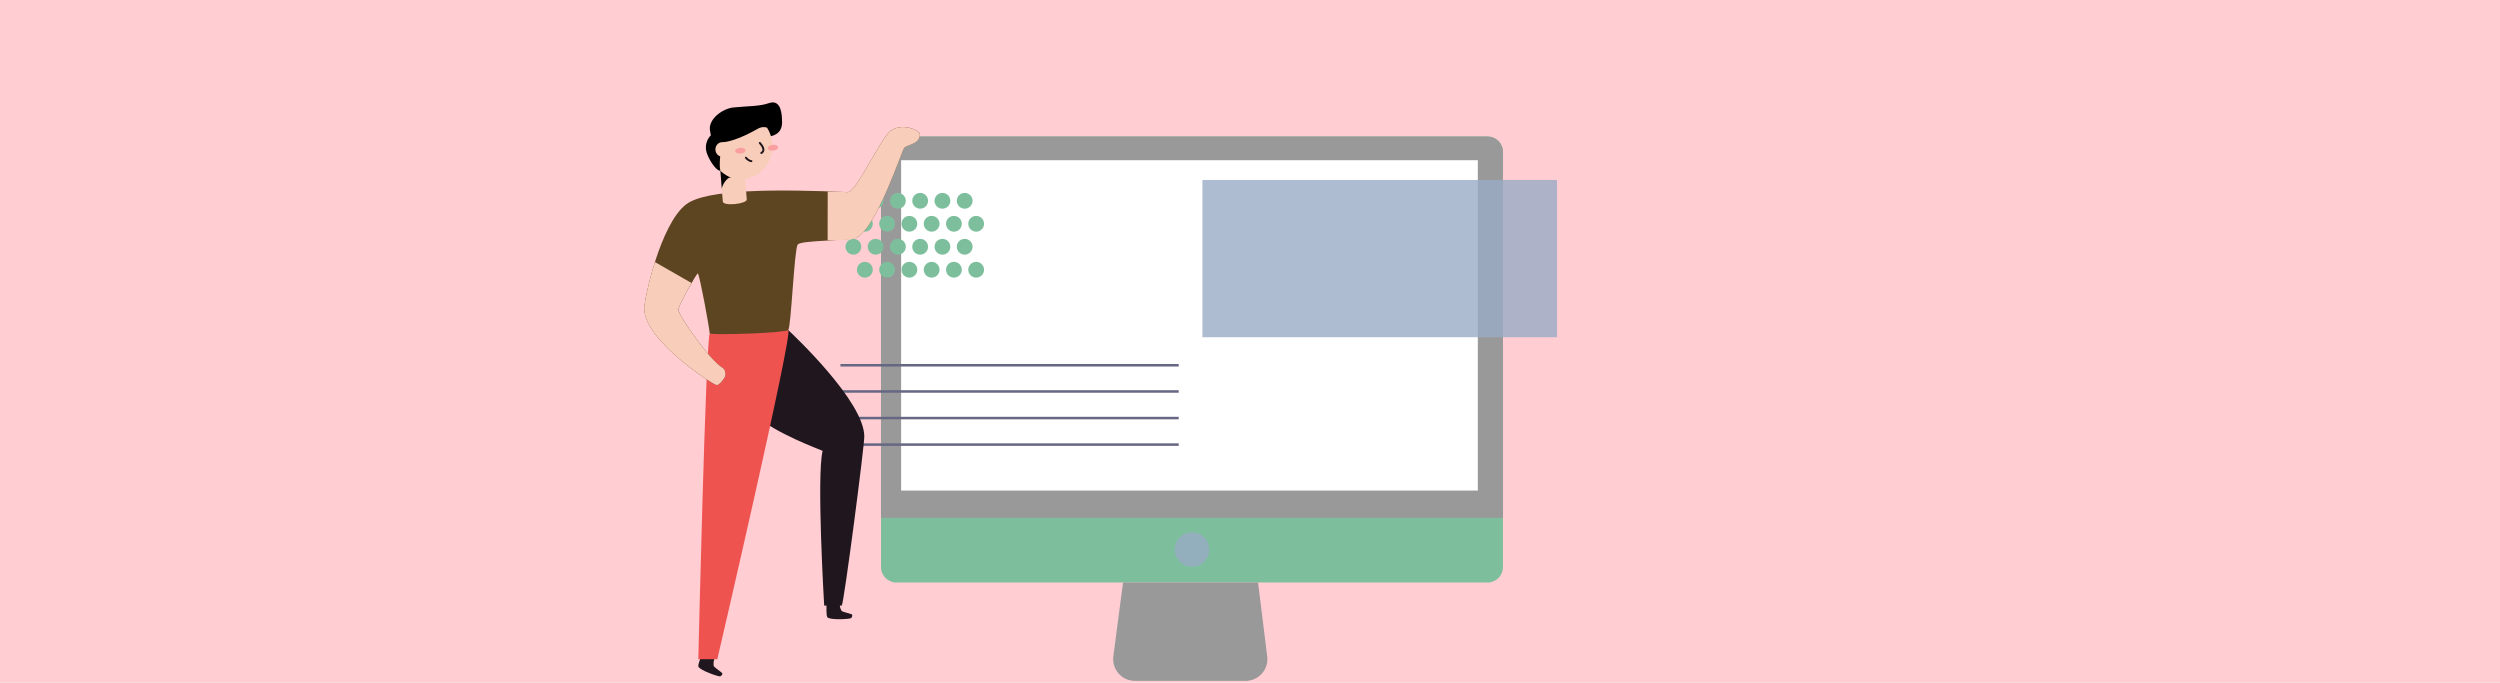
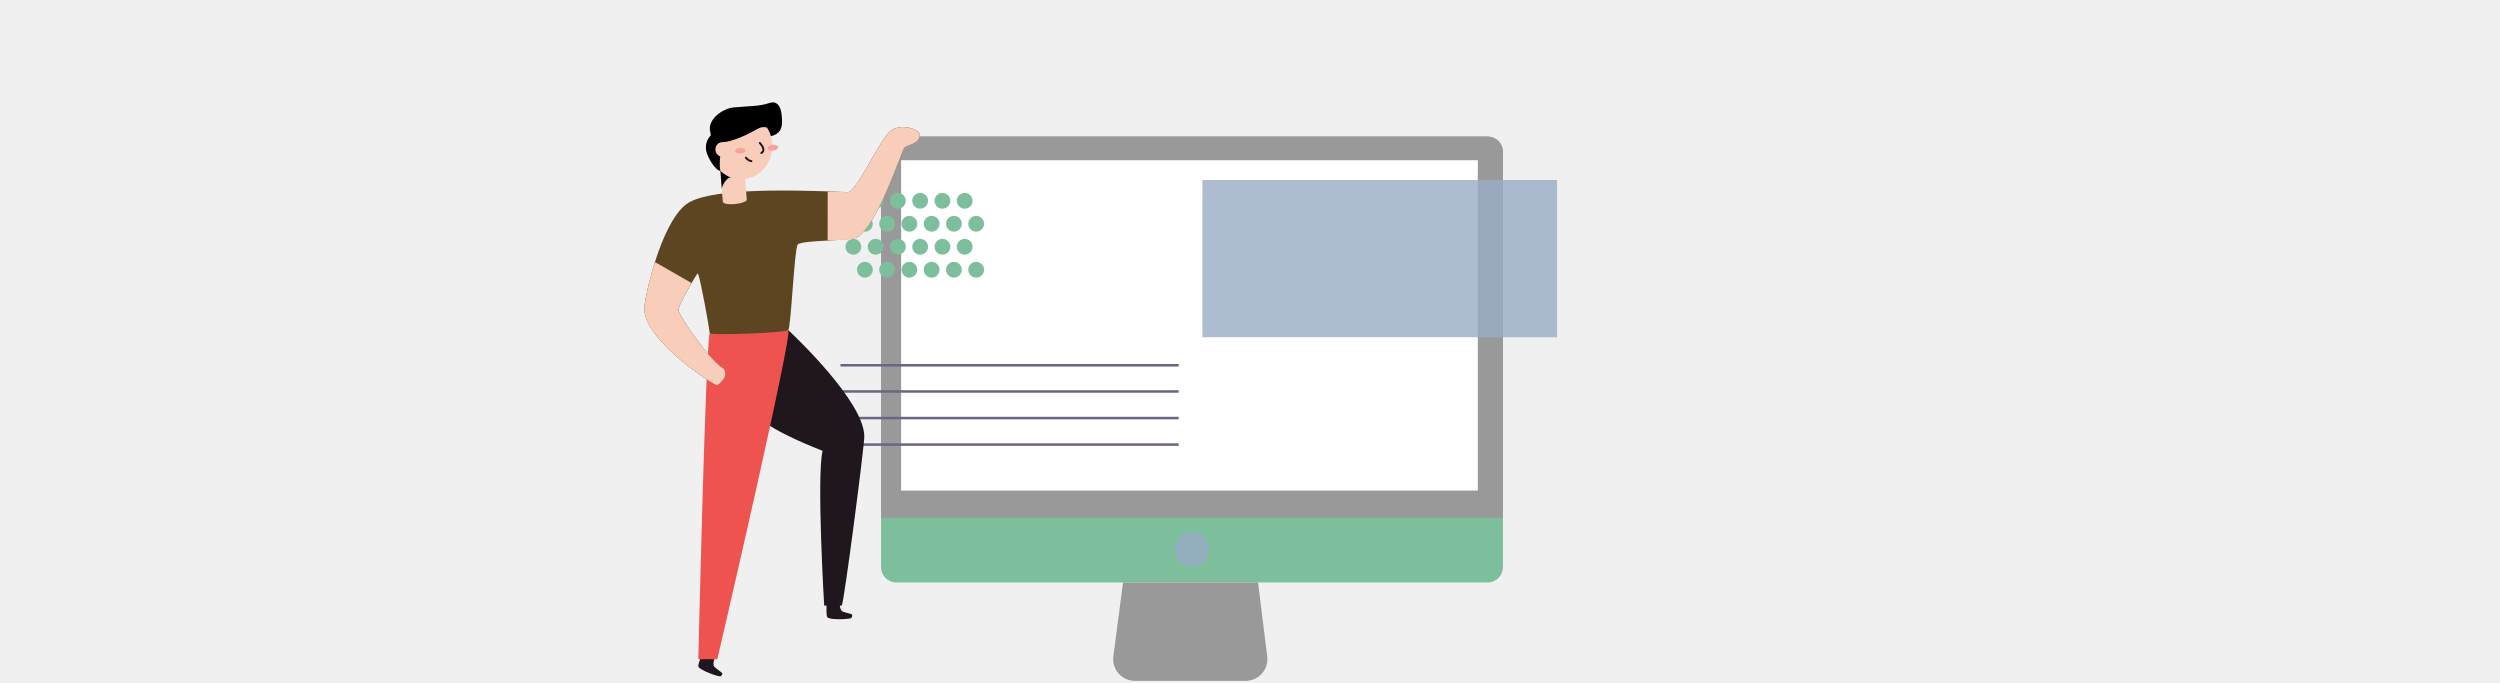
<svg xmlns="http://www.w3.org/2000/svg" width="586" height="160" viewBox="0 0 586 160" fill="none">
-   <rect width="586" height="160" fill="#FFCDD2" />
-   <g clip-path="url(#clip0_7013_221914)">
+   <g clip-path="url(#clip0_8997_281191)">
    <path d="M348.684 32H210.119C208.127 32 206.512 33.615 206.512 35.608V132.93C206.512 134.922 208.127 136.537 210.119 136.537H348.684C350.676 136.537 352.291 134.922 352.291 132.93V35.608C352.291 33.615 350.676 32 348.684 32Z" fill="#7DBF9D" />
    <path d="M210.119 32H348.684C349.641 32 350.558 32.38 351.235 33.057C351.911 33.733 352.291 34.651 352.291 35.608V121.387H206.512V35.608C206.512 34.651 206.892 33.733 207.568 33.057C208.245 32.38 209.162 32 210.119 32Z" fill="#999999" />
    <path d="M346.399 37.555H211.225V114.99H346.399V37.555Z" fill="white" />
    <path d="M291.975 159.599H266.026C265.3 159.599 264.582 159.444 263.92 159.144C263.259 158.845 262.669 158.407 262.19 157.861C261.711 157.315 261.355 156.674 261.144 155.979C260.933 155.284 260.873 154.552 260.967 153.832L263.24 136.537H294.887L297.039 153.876C297.126 154.593 297.061 155.32 296.847 156.01C296.633 156.7 296.274 157.337 295.796 157.878C295.317 158.419 294.729 158.852 294.07 159.149C293.412 159.446 292.697 159.599 291.975 159.599Z" fill="#999999" />
    <path opacity="0.8" d="M279.401 132.834C281.633 132.834 283.441 131.025 283.441 128.794C283.441 126.563 281.633 124.754 279.401 124.754C277.17 124.754 275.361 126.563 275.361 128.794C275.361 131.025 277.17 132.834 279.401 132.834Z" fill="#99ABC5" />
    <path opacity="0.8" d="M365 42.184H281.842V79.049H365V42.184Z" fill="#99ABC5" />
    <path d="M197 85.615H276.287" stroke="#666883" stroke-width="0.593" stroke-miterlimit="10" />
    <path d="M197 91.76H276.287" stroke="#666883" stroke-width="0.593" stroke-miterlimit="10" />
    <path d="M197 97.988H276.287" stroke="#666883" stroke-width="0.593" stroke-miterlimit="10" />
    <path d="M197 104.217H276.287" stroke="#666883" stroke-width="0.593" stroke-miterlimit="10" />
    <path d="M200.029 48.918C201.052 48.918 201.881 48.089 201.881 47.066C201.881 46.044 201.052 45.215 200.029 45.215C199.007 45.215 198.178 46.044 198.178 47.066C198.178 48.089 199.007 48.918 200.029 48.918Z" fill="#7DBF9D" />
    <path d="M205.248 48.918C206.271 48.918 207.1 48.089 207.1 47.066C207.1 46.044 206.271 45.215 205.248 45.215C204.226 45.215 203.396 46.044 203.396 47.066C203.396 48.089 204.226 48.918 205.248 48.918Z" fill="#7DBF9D" />
    <path d="M210.467 48.918C211.49 48.918 212.319 48.089 212.319 47.066C212.319 46.044 211.49 45.215 210.467 45.215C209.444 45.215 208.615 46.044 208.615 47.066C208.615 48.089 209.444 48.918 210.467 48.918Z" fill="#7DBF9D" />
    <path d="M215.686 48.918C216.708 48.918 217.537 48.089 217.537 47.066C217.537 46.044 216.708 45.215 215.686 45.215C214.663 45.215 213.834 46.044 213.834 47.066C213.834 48.089 214.663 48.918 215.686 48.918Z" fill="#7DBF9D" />
    <path d="M220.904 48.918C221.927 48.918 222.756 48.089 222.756 47.066C222.756 46.044 221.927 45.215 220.904 45.215C219.882 45.215 219.053 46.044 219.053 47.066C219.053 48.089 219.882 48.918 220.904 48.918Z" fill="#7DBF9D" />
    <path d="M226.123 48.918C227.146 48.918 227.975 48.089 227.975 47.066C227.975 46.044 227.146 45.215 226.123 45.215C225.101 45.215 224.271 46.044 224.271 47.066C224.271 48.089 225.101 48.918 226.123 48.918Z" fill="#7DBF9D" />
    <path d="M200.029 59.692C201.052 59.692 201.881 58.863 201.881 57.84C201.881 56.817 201.052 55.988 200.029 55.988C199.007 55.988 198.178 56.817 198.178 57.84C198.178 58.863 199.007 59.692 200.029 59.692Z" fill="#7DBF9D" />
    <path d="M205.248 59.692C206.271 59.692 207.1 58.863 207.1 57.84C207.1 56.817 206.271 55.988 205.248 55.988C204.226 55.988 203.396 56.817 203.396 57.84C203.396 58.863 204.226 59.692 205.248 59.692Z" fill="#7DBF9D" />
    <path d="M210.467 59.692C211.49 59.692 212.319 58.863 212.319 57.84C212.319 56.817 211.49 55.988 210.467 55.988C209.444 55.988 208.615 56.817 208.615 57.84C208.615 58.863 209.444 59.692 210.467 59.692Z" fill="#7DBF9D" />
    <path d="M215.686 59.692C216.708 59.692 217.537 58.863 217.537 57.84C217.537 56.817 216.708 55.988 215.686 55.988C214.663 55.988 213.834 56.817 213.834 57.84C213.834 58.863 214.663 59.692 215.686 59.692Z" fill="#7DBF9D" />
    <path d="M220.904 59.692C221.927 59.692 222.756 58.863 222.756 57.84C222.756 56.817 221.927 55.988 220.904 55.988C219.882 55.988 219.053 56.817 219.053 57.84C219.053 58.863 219.882 59.692 220.904 59.692Z" fill="#7DBF9D" />
    <path d="M226.123 59.692C227.146 59.692 227.975 58.863 227.975 57.84C227.975 56.817 227.146 55.988 226.123 55.988C225.101 55.988 224.271 56.817 224.271 57.84C224.271 58.863 225.101 59.692 226.123 59.692Z" fill="#7DBF9D" />
    <path d="M202.723 54.305C203.745 54.305 204.575 53.476 204.575 52.453C204.575 51.431 203.745 50.602 202.723 50.602C201.7 50.602 200.871 51.431 200.871 52.453C200.871 53.476 201.7 54.305 202.723 54.305Z" fill="#7DBF9D" />
    <path d="M207.942 54.305C208.964 54.305 209.793 53.476 209.793 52.453C209.793 51.431 208.964 50.602 207.942 50.602C206.919 50.602 206.09 51.431 206.09 52.453C206.09 53.476 206.919 54.305 207.942 54.305Z" fill="#7DBF9D" />
    <path d="M213.16 54.305C214.183 54.305 215.012 53.476 215.012 52.453C215.012 51.431 214.183 50.602 213.16 50.602C212.138 50.602 211.309 51.431 211.309 52.453C211.309 53.476 212.138 54.305 213.16 54.305Z" fill="#7DBF9D" />
    <path d="M218.379 54.305C219.402 54.305 220.231 53.476 220.231 52.453C220.231 51.431 219.402 50.602 218.379 50.602C217.356 50.602 216.527 51.431 216.527 52.453C216.527 53.476 217.356 54.305 218.379 54.305Z" fill="#7DBF9D" />
    <path d="M223.598 54.305C224.62 54.305 225.45 53.476 225.45 52.453C225.45 51.431 224.62 50.602 223.598 50.602C222.575 50.602 221.746 51.431 221.746 52.453C221.746 53.476 222.575 54.305 223.598 54.305Z" fill="#7DBF9D" />
    <path d="M228.815 54.305C229.837 54.305 230.666 53.476 230.666 52.453C230.666 51.431 229.837 50.602 228.815 50.602C227.792 50.602 226.963 51.431 226.963 52.453C226.963 53.476 227.792 54.305 228.815 54.305Z" fill="#7DBF9D" />
    <path d="M202.723 65.078C203.745 65.078 204.575 64.249 204.575 63.227C204.575 62.204 203.745 61.375 202.723 61.375C201.7 61.375 200.871 62.204 200.871 63.227C200.871 64.249 201.7 65.078 202.723 65.078Z" fill="#7DBF9D" />
    <path d="M207.942 65.078C208.964 65.078 209.793 64.249 209.793 63.227C209.793 62.204 208.964 61.375 207.942 61.375C206.919 61.375 206.09 62.204 206.09 63.227C206.09 64.249 206.919 65.078 207.942 65.078Z" fill="#7DBF9D" />
    <path d="M213.16 65.078C214.183 65.078 215.012 64.249 215.012 63.227C215.012 62.204 214.183 61.375 213.16 61.375C212.138 61.375 211.309 62.204 211.309 63.227C211.309 64.249 212.138 65.078 213.16 65.078Z" fill="#7DBF9D" />
    <path d="M218.379 65.078C219.402 65.078 220.231 64.249 220.231 63.227C220.231 62.204 219.402 61.375 218.379 61.375C217.356 61.375 216.527 62.204 216.527 63.227C216.527 64.249 217.356 65.078 218.379 65.078Z" fill="#7DBF9D" />
    <path d="M223.598 65.078C224.62 65.078 225.45 64.249 225.45 63.227C225.45 62.204 224.62 61.375 223.598 61.375C222.575 61.375 221.746 62.204 221.746 63.227C221.746 64.249 222.575 65.078 223.598 65.078Z" fill="#7DBF9D" />
    <path d="M228.815 65.078C229.837 65.078 230.666 64.249 230.666 63.227C230.666 62.204 229.837 61.375 228.815 61.375C227.792 61.375 226.963 62.204 226.963 63.227C226.963 64.249 227.792 65.078 228.815 65.078Z" fill="#7DBF9D" />
  </g>
  <path d="M164.607 153.186C164.467 153.561 163.541 155.739 163.705 156.238C164.003 157.141 168.553 158.674 168.843 158.542C169.133 158.411 169.429 157.994 169.291 157.791C169.154 157.588 167.531 156.477 167.357 156.203C167.184 155.928 167.199 154.859 167.513 154.409" fill="#1F161E" />
  <path d="M184.763 77.361C185.914 78.458 202.59 94.092 202.59 102.307C202.59 104.792 197.846 141.213 197.312 141.954H193.19C193.19 141.954 191.376 111.61 192.82 105.681C191.749 105.201 181.932 101.583 177.577 97.704C173.221 93.826 176.337 78.903 184.763 77.361Z" fill="#1F161E" />
  <path d="M184.761 77.361C186.058 77.603 168.137 154.516 168.137 154.516H163.686C163.686 154.516 165.376 81.719 166.345 78.176C170.962 76.706 181.275 76.706 184.761 77.361Z" fill="#EF5350" />
  <path d="M160.879 47.864C165.628 44.32 181.877 44.32 198.712 45.031C200.703 45.116 206.351 32.466 208.76 30.667C211.412 28.686 215.637 30.475 215.637 31.528C215.637 33.826 212.625 33.881 211.987 34.624C211.349 35.368 205.651 53.064 200.84 55.67C199.285 56.515 187.78 56.235 186.976 57.335C186.172 58.434 185.436 76.68 184.765 77.357C184.093 78.034 168.189 78.597 166.359 78.18C166.258 76.762 164.117 65.001 163.58 64.079C163.284 64.052 159.004 71.644 159.007 72.601C159.007 73.863 166.33 84.433 169.4 86.243C170.196 86.71 170.079 88.037 169.934 88.361C169.789 88.685 168.692 90.281 168.008 90.281C167.323 90.281 151.362 80.141 151.002 72.499C150.906 70.434 154.758 52.444 160.879 47.864Z" fill="#5E4521" />
  <path d="M193.742 141.49C193.742 141.893 193.613 144.28 193.937 144.683C194.52 145.41 199.285 145.119 199.51 144.886C199.736 144.653 199.876 144.156 199.676 144.014C199.477 143.871 197.587 143.446 197.343 143.257C197.1 143.067 196.742 142.061 196.879 141.523" fill="#1F161E" />
  <path d="M175.041 46.733C175.13 47.814 169.52 48.401 169.426 47.241L168.846 40.016L174.461 39.512L175.041 46.733Z" fill="#F8CDBA" />
  <path d="M169.192 44.331C169.14 43.69 170.351 41.35 171.45 41.627C170.091 41.251 169.301 39.627 168.857 40.017L169.192 44.331Z" fill="black" />
  <path d="M173.719 42.005C177.762 42.005 181.04 38.537 181.04 34.259C181.04 29.982 177.762 26.514 173.719 26.514C169.676 26.514 166.398 29.982 166.398 34.259C166.398 38.537 169.676 42.005 173.719 42.005Z" fill="#F8CDBA" />
  <path d="M181.235 35.298C181.907 35.237 182.427 34.888 182.397 34.519C182.367 34.149 181.799 33.898 181.127 33.959C180.455 34.019 179.934 34.368 179.964 34.738C179.994 35.108 180.563 35.358 181.235 35.298Z" fill="#FA9E9F" />
  <path d="M173.58 35.989C174.252 35.929 174.773 35.58 174.743 35.21C174.713 34.84 174.144 34.59 173.472 34.65C172.801 34.711 172.28 35.059 172.31 35.429C172.34 35.799 172.908 36.05 173.58 35.989Z" fill="#FA9E9F" />
  <path d="M178.098 33.508C178.357 33.831 179.638 35.167 178.45 35.864" stroke="#1F161E" stroke-width="0.466" stroke-miterlimit="10" stroke-linecap="round" />
  <path d="M176.132 37.77C175.767 37.79 175.165 37.373 174.836 36.967" stroke="#1F161E" stroke-width="0.466" stroke-miterlimit="10" stroke-linecap="round" />
  <path d="M166.386 30.389C166.171 27.709 169.541 25.397 171.998 25.178C175.908 24.824 178.098 24.917 180.242 24.168C183.311 23.099 183.254 27.46 183.296 27.956C183.462 30.043 182.847 31.404 180.703 31.93C180.498 31.209 180.185 30.527 179.778 29.909C179.154 29.716 178.485 29.764 177.891 30.043C177.354 30.298 172.911 33.022 169.486 33.335C169.084 34.05 168.416 38.294 168.854 40.019C167.853 40.17 165.727 36.884 165.484 35.082C165.411 34.464 165.477 33.837 165.675 33.252C165.873 32.666 166.198 32.137 166.624 31.708C166.557 31.33 166.404 30.6 166.386 30.389Z" fill="black" />
  <path d="M169.302 36.732C170.192 36.732 170.914 35.968 170.914 35.026C170.914 34.084 170.192 33.32 169.302 33.32C168.411 33.32 167.689 34.084 167.689 35.026C167.689 35.968 168.411 36.732 169.302 36.732Z" fill="#F8CDBA" />
  <path d="M169.386 86.24C166.317 84.43 158.996 73.859 158.994 72.597C158.994 71.983 160.749 68.645 162.089 66.333L153.513 61.426C151.859 66.637 150.955 71.486 151.004 72.498C151.362 80.14 167.31 90.263 167.994 90.263C168.679 90.263 169.775 88.681 169.92 88.343C170.066 88.006 170.185 86.706 169.386 86.24Z" fill="#F8CDBA" />
-   <path d="M208.76 30.676C206.351 32.476 200.703 45.12 198.701 45.04C195.313 44.898 197.265 44.969 194.014 44.909L193.996 56.31C197.768 56.31 199.754 56.258 200.827 55.68C205.641 53.074 211.342 35.383 211.974 34.634C212.607 33.885 215.624 33.836 215.624 31.538C215.637 30.484 211.404 28.696 208.76 30.676Z" fill="#F8CDBA" />
+   <path d="M208.76 30.676C206.351 32.476 200.703 45.12 198.701 45.04C195.313 44.898 197.265 44.969 194.014 44.909L193.996 56.31C197.768 56.31 199.754 56.258 200.827 55.679C205.641 53.074 211.342 35.383 211.974 34.634C212.607 33.885 215.624 33.836 215.624 31.538C215.637 30.484 211.404 28.696 208.76 30.676Z" fill="#F8CDBA" />
  <defs>
-     <clipPath id="clip0_7013_221914">
+     <clipPath id="clip0_8997_281191">
      <rect width="168" height="127.599" fill="white" transform="translate(197 32)" />
    </clipPath>
  </defs>
</svg>
